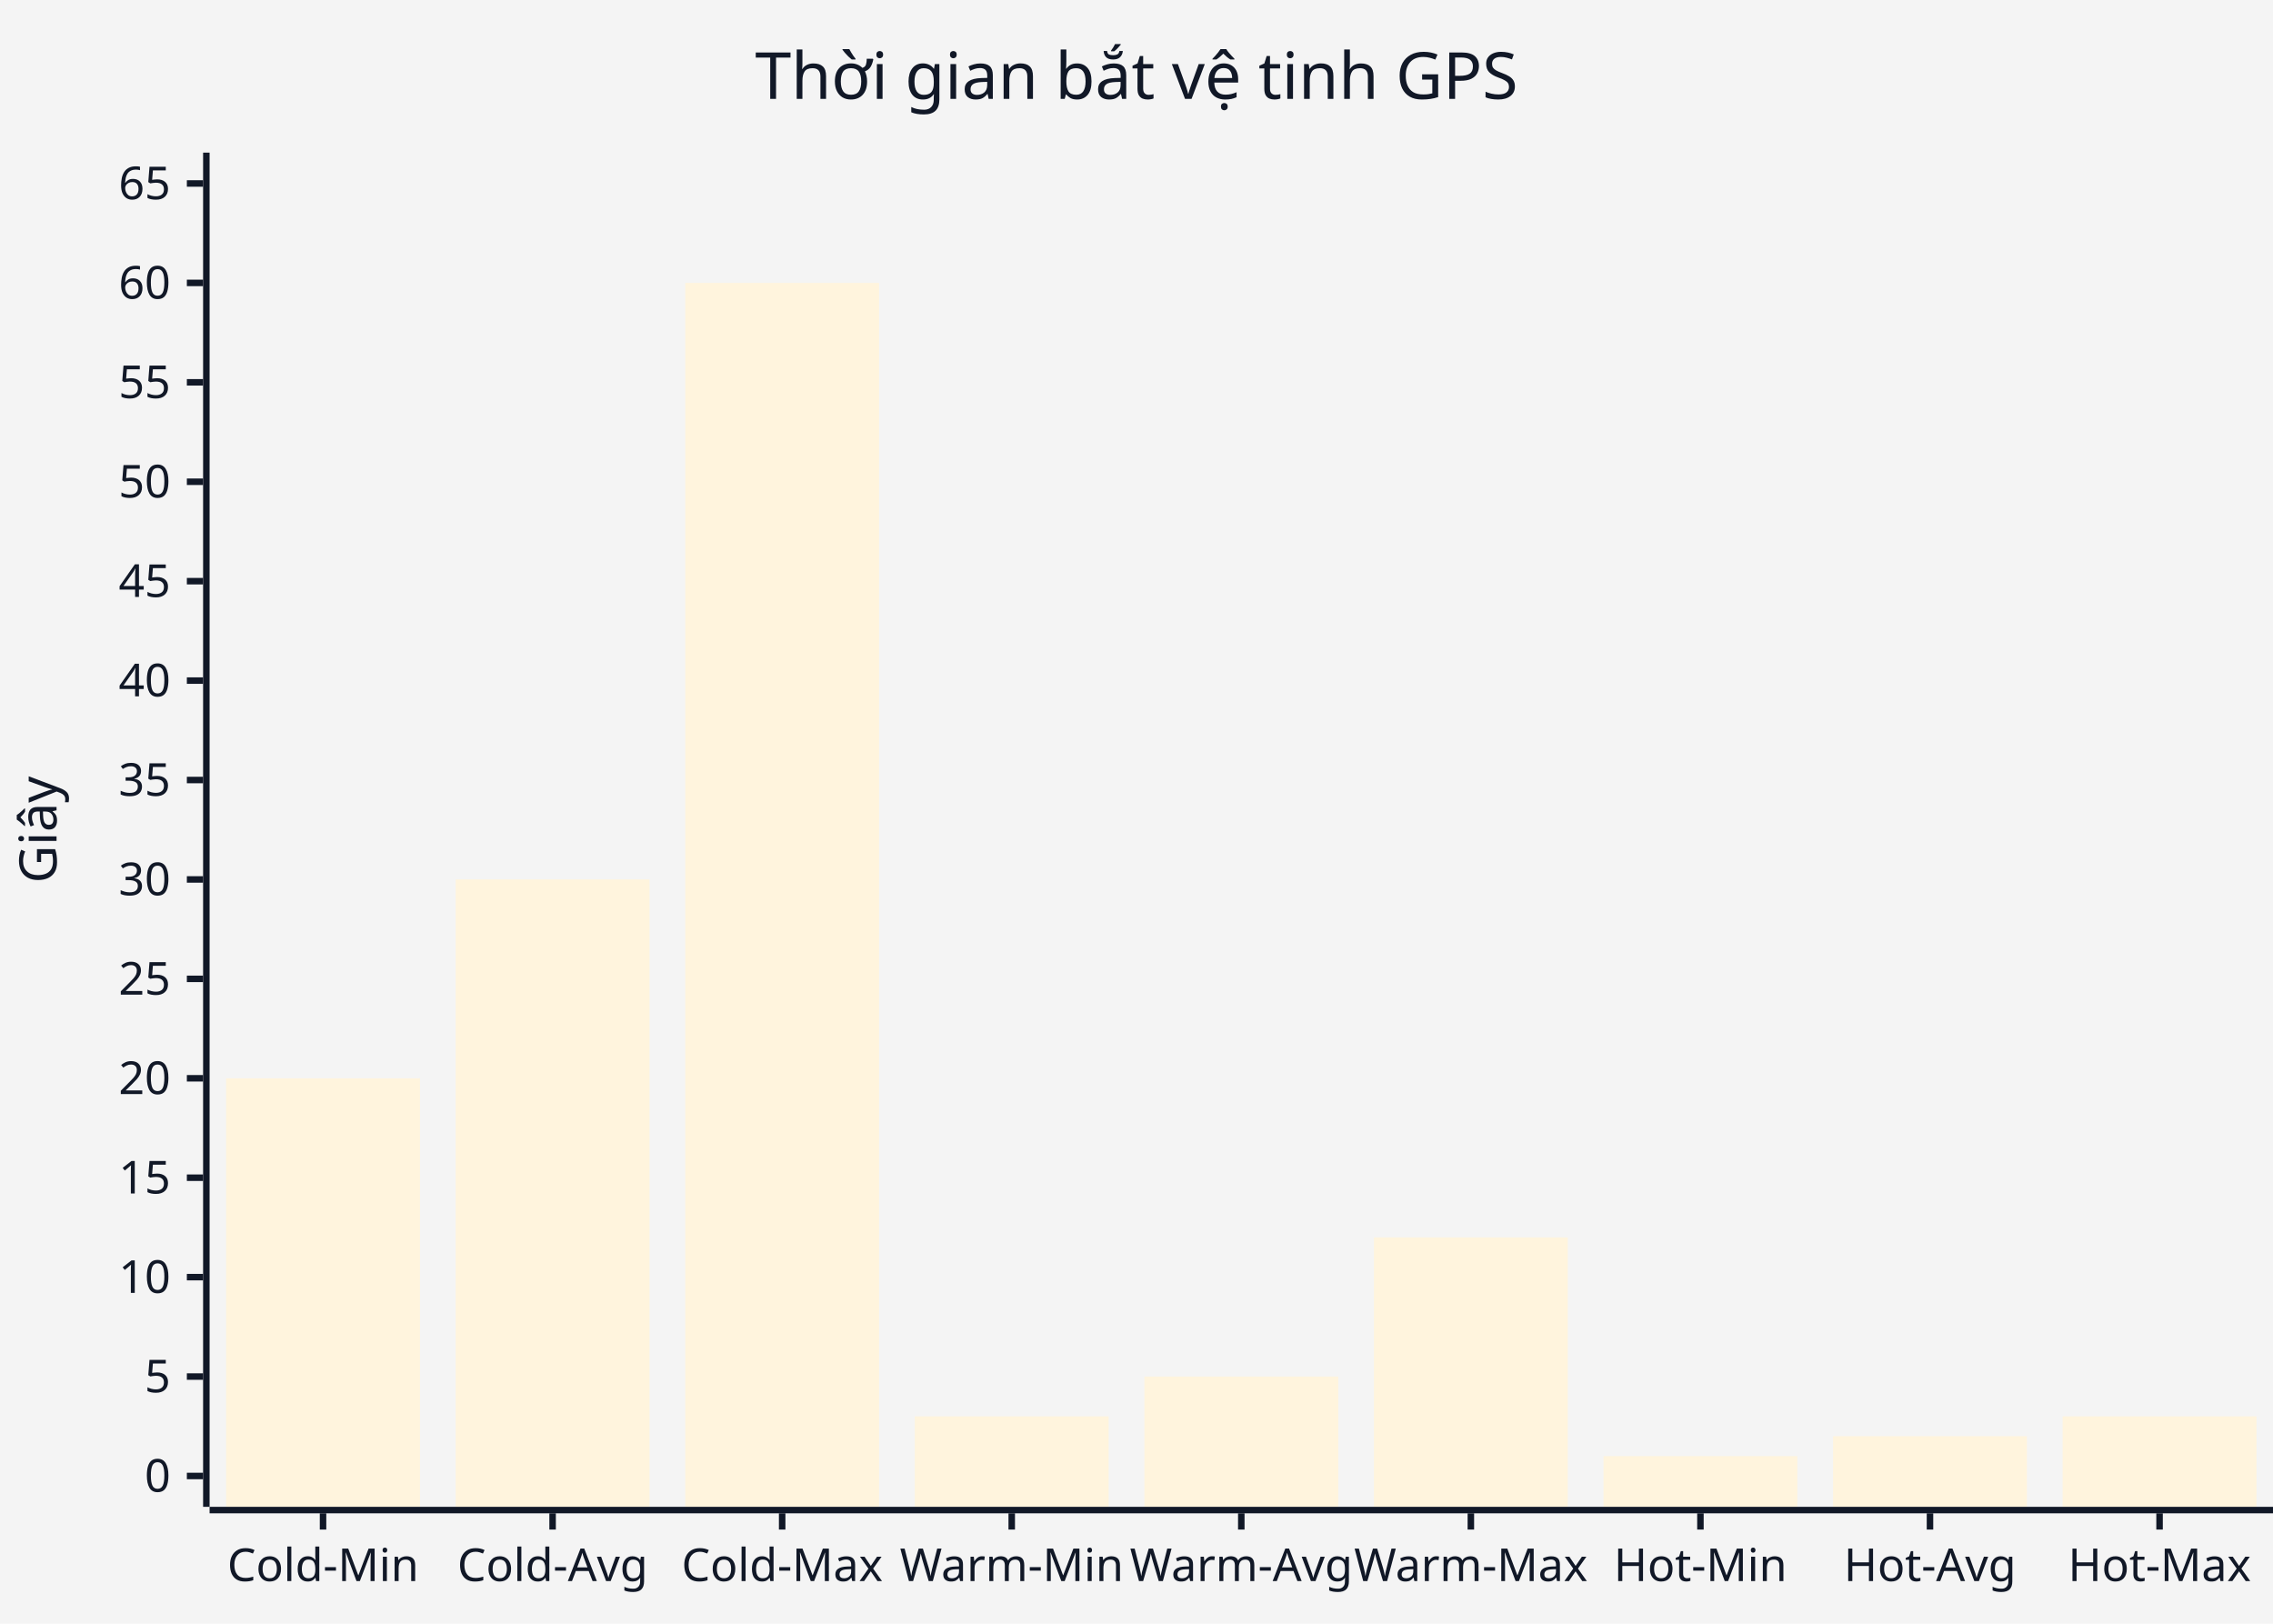
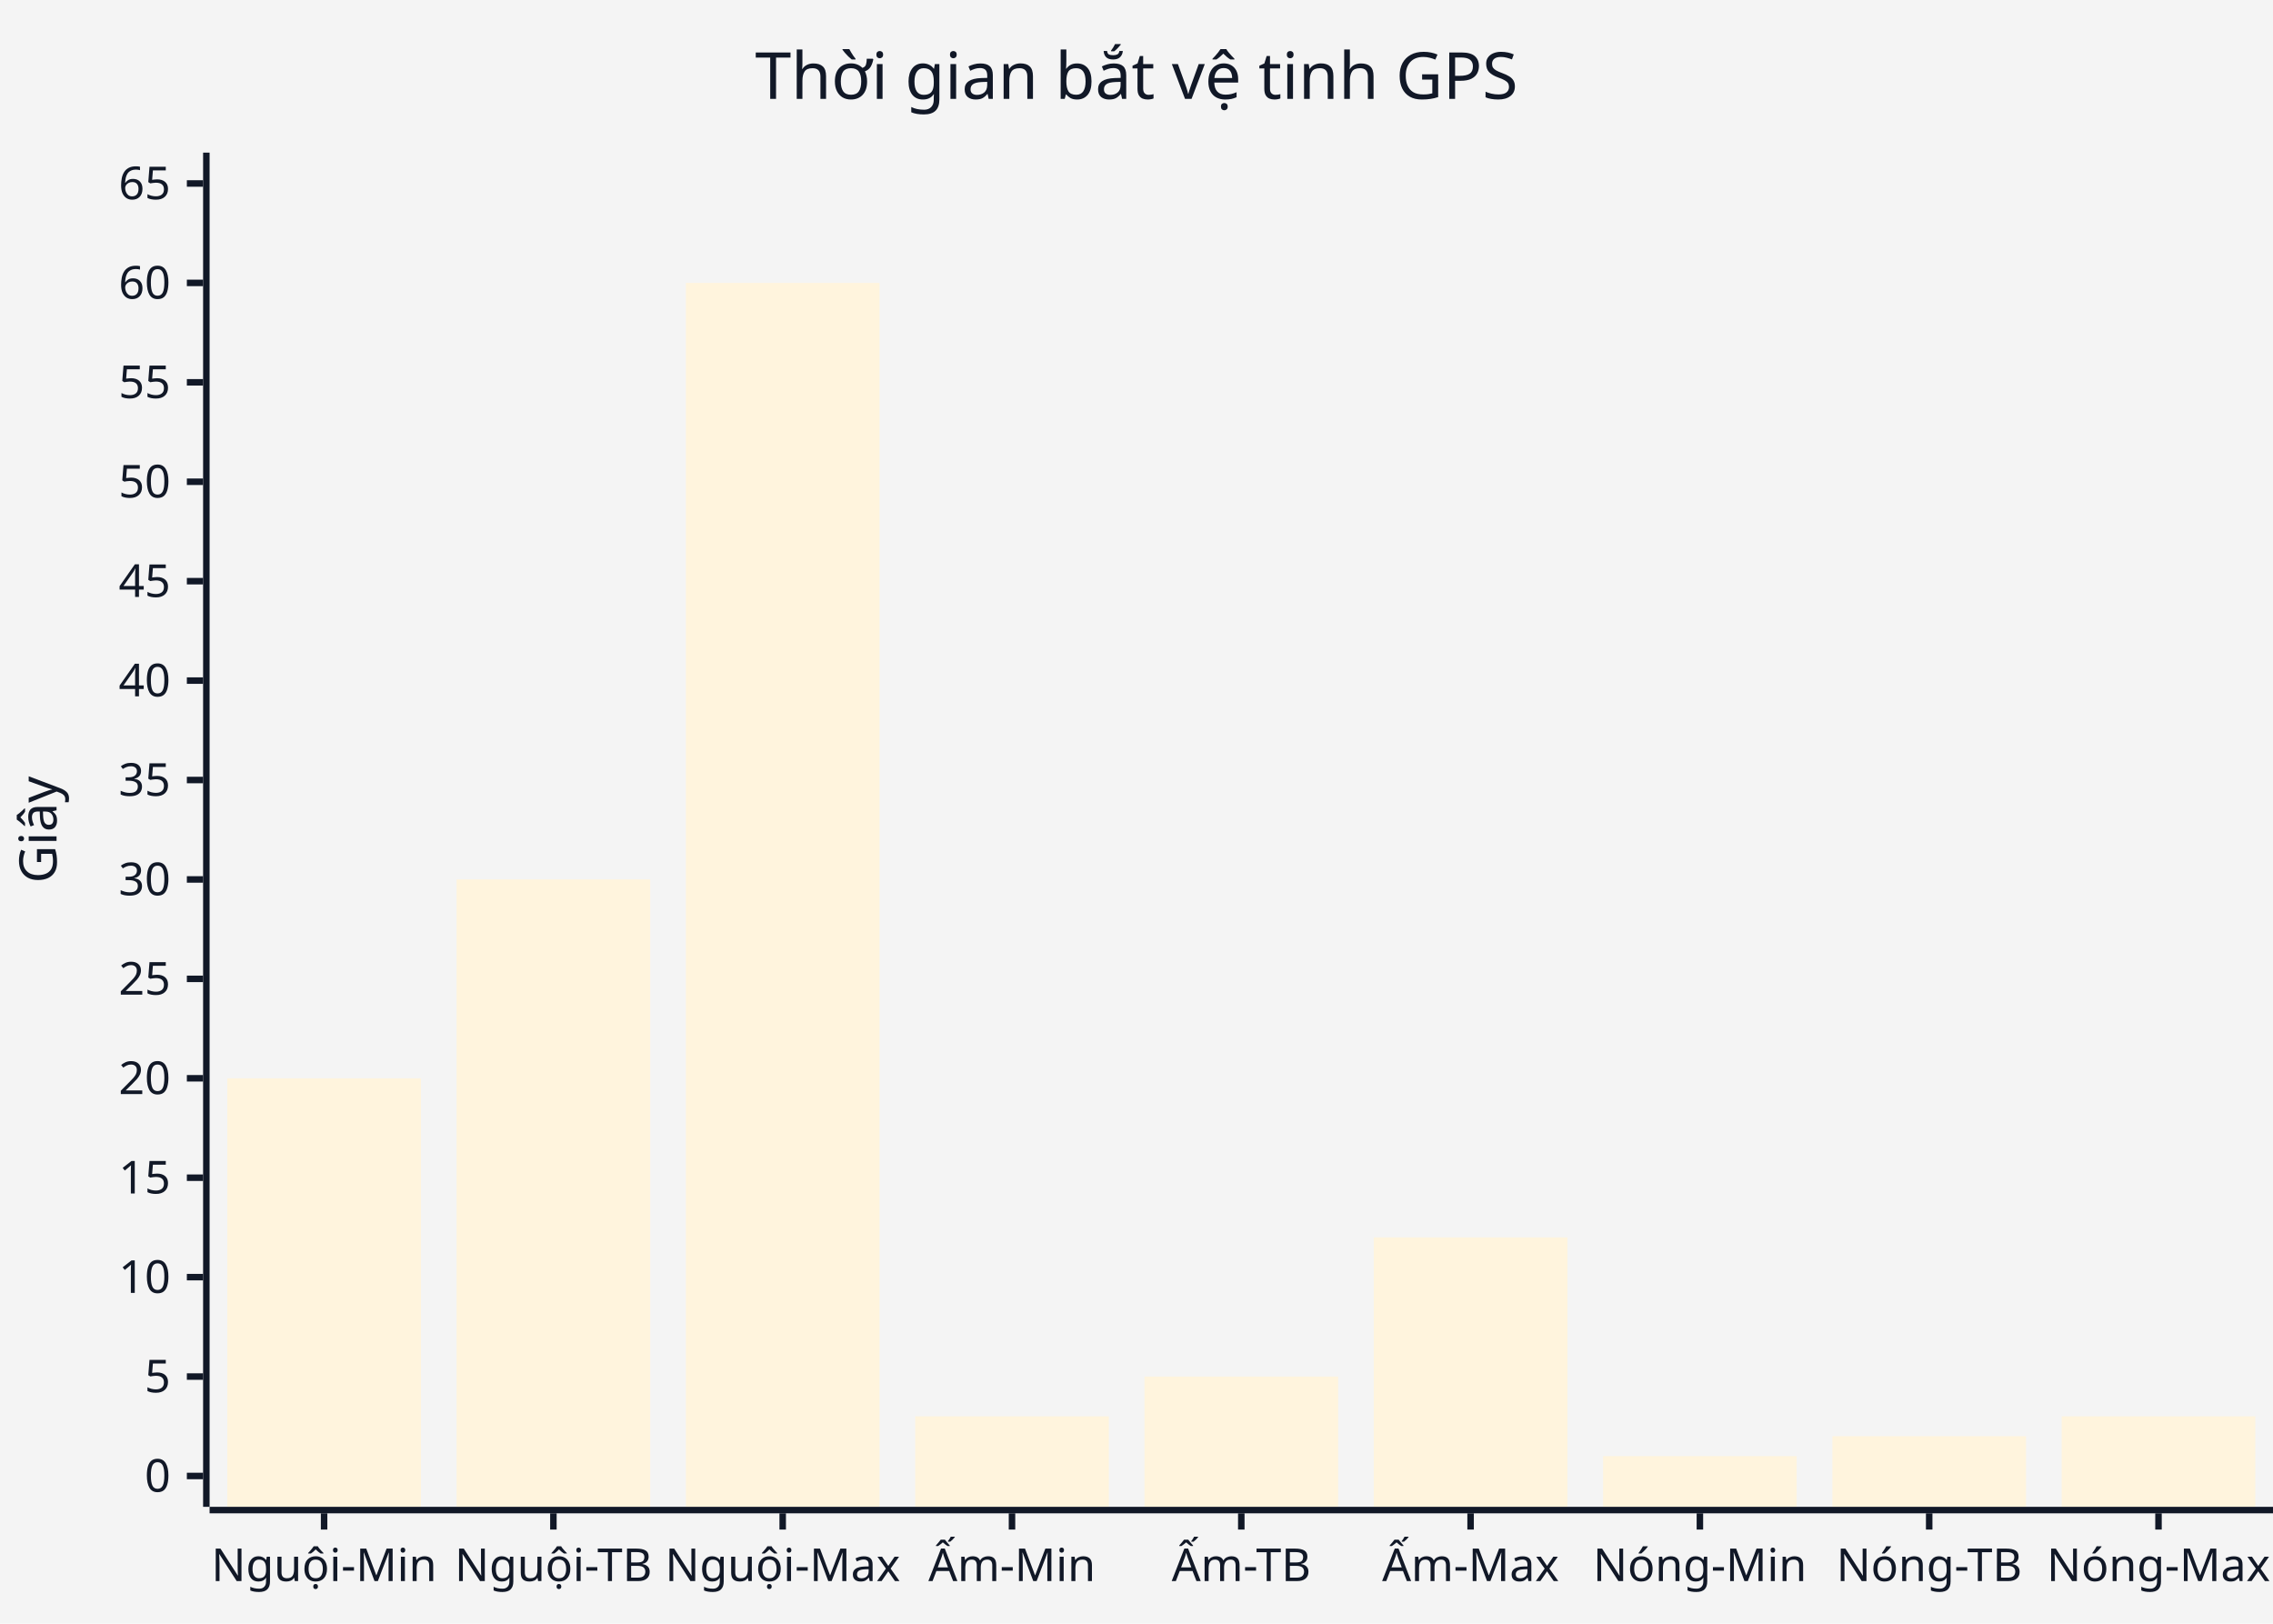
<svg xmlns="http://www.w3.org/2000/svg" id="my-svg" width="100%" style="max-width: 700px; background-color: white;" viewBox="0 0 700 500" role="graphics-document document" aria-roledescription="xychart">
  <style>#my-svg{font-family:Noto Sans,Segoe UI,Arial,sans-serif;font-size:22px;fill:#111827;}@keyframes edge-animation-frame{from{stroke-dashoffset:0;}}@keyframes dash{to{stroke-dashoffset:0;}}#my-svg .edge-animation-slow{stroke-dasharray:9,5!important;stroke-dashoffset:900;animation:dash 50s linear infinite;stroke-linecap:round;}#my-svg .edge-animation-fast{stroke-dasharray:9,5!important;stroke-dashoffset:900;animation:dash 20s linear infinite;stroke-linecap:round;}#my-svg .error-icon{fill:#eef2ff;}#my-svg .error-text{fill:#110d00;stroke:#110d00;}#my-svg .edge-thickness-normal{stroke-width:1px;}#my-svg .edge-thickness-thick{stroke-width:3.5px;}#my-svg .edge-pattern-solid{stroke-dasharray:0;}#my-svg .edge-thickness-invisible{stroke-width:0;fill:none;}#my-svg .edge-pattern-dashed{stroke-dasharray:3;}#my-svg .edge-pattern-dotted{stroke-dasharray:2;}#my-svg .marker{fill:#1f2937;stroke:#1f2937;}#my-svg .marker.cross{stroke:#1f2937;}#my-svg svg{font-family:Noto Sans,Segoe UI,Arial,sans-serif;font-size:22px;}#my-svg p{margin:0;}#my-svg :root{--mermaid-font-family:Noto Sans,Segoe UI,Arial,sans-serif;}</style>
  <g />
  <g class="main">
    <rect width="700" height="500" class="background" fill="#f4f4f4" />
    <g class="chart-title">
      <text x="0" y="0" fill="#111827" font-size="20" dominant-baseline="middle" text-anchor="middle" transform="translate(350, 23.5) rotate(0)">Thời gian bắt vệ tinh GPS</text>
    </g>
    <g class="plot">
      <g class="bar-plot-0">
-         <rect x="69.633" y="332.038" width="59.7" height="131.962" fill="#FFF4DD" stroke="#FFF4DD" stroke-width="0" />
-         <rect x="140.33" y="270.808" width="59.7" height="193.192" fill="#FFF4DD" stroke="#FFF4DD" stroke-width="0" />
-         <rect x="211.028" y="87.115" width="59.7" height="376.885" fill="#FFF4DD" stroke="#FFF4DD" stroke-width="0" />
-         <rect x="281.726" y="436.131" width="59.7" height="27.869" fill="#FFF4DD" stroke="#FFF4DD" stroke-width="0" />
-         <rect x="352.423" y="423.885" width="59.7" height="40.115" fill="#FFF4DD" stroke="#FFF4DD" stroke-width="0" />
-         <rect x="423.121" y="381.023" width="59.7" height="82.977" fill="#FFF4DD" stroke="#FFF4DD" stroke-width="0" />
-         <rect x="493.819" y="448.377" width="59.7" height="15.623" fill="#FFF4DD" stroke="#FFF4DD" stroke-width="0" />
-         <rect x="564.516" y="442.254" width="59.7" height="21.746" fill="#FFF4DD" stroke="#FFF4DD" stroke-width="0" />
-         <rect x="635.214" y="436.131" width="59.7" height="27.869" fill="#FFF4DD" stroke="#FFF4DD" stroke-width="0" />
+         <rect x="69.994" y="332.038" width="59.631" height="131.962" fill="#FFF4DD" stroke="#FFF4DD" stroke-width="0" />
+         <rect x="140.61" y="270.808" width="59.631" height="193.192" fill="#FFF4DD" stroke="#FFF4DD" stroke-width="0" />
+         <rect x="211.226" y="87.115" width="59.631" height="376.885" fill="#FFF4DD" stroke="#FFF4DD" stroke-width="0" />
+         <rect x="281.842" y="436.131" width="59.631" height="27.869" fill="#FFF4DD" stroke="#FFF4DD" stroke-width="0" />
+         <rect x="352.458" y="423.885" width="59.631" height="40.115" fill="#FFF4DD" stroke="#FFF4DD" stroke-width="0" />
+         <rect x="423.074" y="381.023" width="59.631" height="82.977" fill="#FFF4DD" stroke="#FFF4DD" stroke-width="0" />
+         <rect x="493.69" y="448.377" width="59.631" height="15.623" fill="#FFF4DD" stroke="#FFF4DD" stroke-width="0" />
+         <rect x="564.305" y="442.254" width="59.631" height="21.746" fill="#FFF4DD" stroke="#FFF4DD" stroke-width="0" />
+         <rect x="634.921" y="436.131" width="59.631" height="27.869" fill="#FFF4DD" stroke="#FFF4DD" stroke-width="0" />
      </g>
    </g>
    <g class="bottom-axis">
      <g class="axis-line">
        <path d="M 64.547,465 L 700,465" fill="none" stroke="#111827" stroke-width="2" />
      </g>
      <g class="label">
-         <text x="0" y="0" fill="#111827" font-size="14" dominant-baseline="text-before-edge" text-anchor="middle" transform="translate(99.48291, 476) rotate(0)">Cold-Min</text>
-         <text x="0" y="0" fill="#111827" font-size="14" dominant-baseline="text-before-edge" text-anchor="middle" transform="translate(170.1805, 476) rotate(0)">Cold-Avg</text>
-         <text x="0" y="0" fill="#111827" font-size="14" dominant-baseline="text-before-edge" text-anchor="middle" transform="translate(240.8782, 476) rotate(0)">Cold-Max</text>
-         <text x="0" y="0" fill="#111827" font-size="14" dominant-baseline="text-before-edge" text-anchor="middle" transform="translate(311.5758, 476) rotate(0)">Warm-Min</text>
-         <text x="0" y="0" fill="#111827" font-size="14" dominant-baseline="text-before-edge" text-anchor="middle" transform="translate(382.2734, 476) rotate(0)">Warm-Avg</text>
-         <text x="0" y="0" fill="#111827" font-size="14" dominant-baseline="text-before-edge" text-anchor="middle" transform="translate(452.9711, 476) rotate(0)">Warm-Max</text>
-         <text x="0" y="0" fill="#111827" font-size="14" dominant-baseline="text-before-edge" text-anchor="middle" transform="translate(523.6687, 476) rotate(0)">Hot-Min</text>
-         <text x="0" y="0" fill="#111827" font-size="14" dominant-baseline="text-before-edge" text-anchor="middle" transform="translate(594.3663, 476) rotate(0)">Hot-Avg</text>
-         <text x="0" y="0" fill="#111827" font-size="14" dominant-baseline="text-before-edge" text-anchor="middle" transform="translate(665.064, 476) rotate(0)">Hot-Max</text>
+         <text x="0" y="0" fill="#111827" font-size="14" dominant-baseline="text-before-edge" text-anchor="middle" transform="translate(99.81006, 476) rotate(0)">Nguội-Min</text>
+         <text x="0" y="0" fill="#111827" font-size="14" dominant-baseline="text-before-edge" text-anchor="middle" transform="translate(170.4259, 476) rotate(0)">Nguội-TB</text>
+         <text x="0" y="0" fill="#111827" font-size="14" dominant-baseline="text-before-edge" text-anchor="middle" transform="translate(241.0417, 476) rotate(0)">Nguội-Max</text>
+         <text x="0" y="0" fill="#111827" font-size="14" dominant-baseline="text-before-edge" text-anchor="middle" transform="translate(311.6576, 476) rotate(0)">Ấm-Min</text>
+         <text x="0" y="0" fill="#111827" font-size="14" dominant-baseline="text-before-edge" text-anchor="middle" transform="translate(382.2734, 476) rotate(0)">Ấm-TB</text>
+         <text x="0" y="0" fill="#111827" font-size="14" dominant-baseline="text-before-edge" text-anchor="middle" transform="translate(452.8893, 476) rotate(0)">Ấm-Max</text>
+         <text x="0" y="0" fill="#111827" font-size="14" dominant-baseline="text-before-edge" text-anchor="middle" transform="translate(523.5051, 476) rotate(0)">Nóng-Min</text>
+         <text x="0" y="0" fill="#111827" font-size="14" dominant-baseline="text-before-edge" text-anchor="middle" transform="translate(594.121, 476) rotate(0)">Nóng-TB</text>
+         <text x="0" y="0" fill="#111827" font-size="14" dominant-baseline="text-before-edge" text-anchor="middle" transform="translate(664.7368, 476) rotate(0)">Nóng-Max</text>
      </g>
      <g class="ticks">
-         <path d="M 99.483,466 L 99.483,471" fill="none" stroke="#111827" stroke-width="2" />
-         <path d="M 170.181,466 L 170.181,471" fill="none" stroke="#111827" stroke-width="2" />
-         <path d="M 240.878,466 L 240.878,471" fill="none" stroke="#111827" stroke-width="2" />
-         <path d="M 311.576,466 L 311.576,471" fill="none" stroke="#111827" stroke-width="2" />
+         <path d="M 99.81,466 L 99.81,471" fill="none" stroke="#111827" stroke-width="2" />
+         <path d="M 170.426,466 L 170.426,471" fill="none" stroke="#111827" stroke-width="2" />
+         <path d="M 241.042,466 L 241.042,471" fill="none" stroke="#111827" stroke-width="2" />
+         <path d="M 311.658,466 L 311.658,471" fill="none" stroke="#111827" stroke-width="2" />
        <path d="M 382.273,466 L 382.273,471" fill="none" stroke="#111827" stroke-width="2" />
-         <path d="M 452.971,466 L 452.971,471" fill="none" stroke="#111827" stroke-width="2" />
-         <path d="M 523.669,466 L 523.669,471" fill="none" stroke="#111827" stroke-width="2" />
-         <path d="M 594.366,466 L 594.366,471" fill="none" stroke="#111827" stroke-width="2" />
-         <path d="M 665.064,466 L 665.064,471" fill="none" stroke="#111827" stroke-width="2" />
+         <path d="M 452.889,466 L 452.889,471" fill="none" stroke="#111827" stroke-width="2" />
+         <path d="M 523.505,466 L 523.505,471" fill="none" stroke="#111827" stroke-width="2" />
+         <path d="M 594.121,466 L 594.121,471" fill="none" stroke="#111827" stroke-width="2" />
+         <path d="M 664.737,466 L 664.737,471" fill="none" stroke="#111827" stroke-width="2" />
      </g>
    </g>
    <g class="left-axis">
      <g class="axisl-line">
        <path d="M 63.547,47 L 63.547,464" fill="none" stroke="#111827" stroke-width="2" />
      </g>
      <g class="label">
        <text x="0" y="0" fill="#111827" font-size="14" dominant-baseline="middle" text-anchor="end" transform="translate(52.54688, 56.5) rotate(0)">65</text>
        <text x="0" y="0" fill="#111827" font-size="14" dominant-baseline="middle" text-anchor="end" transform="translate(52.54688, 87.11538) rotate(0)">60</text>
        <text x="0" y="0" fill="#111827" font-size="14" dominant-baseline="middle" text-anchor="end" transform="translate(52.54688, 117.7308) rotate(0)">55</text>
        <text x="0" y="0" fill="#111827" font-size="14" dominant-baseline="middle" text-anchor="end" transform="translate(52.54688, 148.3462) rotate(0)">50</text>
        <text x="0" y="0" fill="#111827" font-size="14" dominant-baseline="middle" text-anchor="end" transform="translate(52.54688, 178.9615) rotate(0)">45</text>
        <text x="0" y="0" fill="#111827" font-size="14" dominant-baseline="middle" text-anchor="end" transform="translate(52.54688, 209.5769) rotate(0)">40</text>
        <text x="0" y="0" fill="#111827" font-size="14" dominant-baseline="middle" text-anchor="end" transform="translate(52.54688, 240.1923) rotate(0)">35</text>
        <text x="0" y="0" fill="#111827" font-size="14" dominant-baseline="middle" text-anchor="end" transform="translate(52.54688, 270.8077) rotate(0)">30</text>
        <text x="0" y="0" fill="#111827" font-size="14" dominant-baseline="middle" text-anchor="end" transform="translate(52.54688, 301.4231) rotate(0)">25</text>
        <text x="0" y="0" fill="#111827" font-size="14" dominant-baseline="middle" text-anchor="end" transform="translate(52.54688, 332.0385) rotate(0)">20</text>
        <text x="0" y="0" fill="#111827" font-size="14" dominant-baseline="middle" text-anchor="end" transform="translate(52.54688, 362.6538) rotate(0)">15</text>
        <text x="0" y="0" fill="#111827" font-size="14" dominant-baseline="middle" text-anchor="end" transform="translate(52.54688, 393.2692) rotate(0)">10</text>
        <text x="0" y="0" fill="#111827" font-size="14" dominant-baseline="middle" text-anchor="end" transform="translate(52.54688, 423.8846) rotate(0)">5</text>
        <text x="0" y="0" fill="#111827" font-size="14" dominant-baseline="middle" text-anchor="end" transform="translate(52.54688, 454.5) rotate(0)">0</text>
      </g>
      <g class="ticks">
        <path d="M 62.547,56.5 L 57.547,56.5" fill="none" stroke="#111827" stroke-width="2" />
        <path d="M 62.547,87.115 L 57.547,87.115" fill="none" stroke="#111827" stroke-width="2" />
        <path d="M 62.547,117.731 L 57.547,117.731" fill="none" stroke="#111827" stroke-width="2" />
        <path d="M 62.547,148.346 L 57.547,148.346" fill="none" stroke="#111827" stroke-width="2" />
        <path d="M 62.547,178.962 L 57.547,178.962" fill="none" stroke="#111827" stroke-width="2" />
        <path d="M 62.547,209.577 L 57.547,209.577" fill="none" stroke="#111827" stroke-width="2" />
        <path d="M 62.547,240.192 L 57.547,240.192" fill="none" stroke="#111827" stroke-width="2" />
        <path d="M 62.547,270.808 L 57.547,270.808" fill="none" stroke="#111827" stroke-width="2" />
        <path d="M 62.547,301.423 L 57.547,301.423" fill="none" stroke="#111827" stroke-width="2" />
        <path d="M 62.547,332.038 L 57.547,332.038" fill="none" stroke="#111827" stroke-width="2" />
        <path d="M 62.547,362.654 L 57.547,362.654" fill="none" stroke="#111827" stroke-width="2" />
        <path d="M 62.547,393.269 L 57.547,393.269" fill="none" stroke="#111827" stroke-width="2" />
        <path d="M 62.547,423.885 L 57.547,423.885" fill="none" stroke="#111827" stroke-width="2" />
        <path d="M 62.547,454.5 L 57.547,454.5" fill="none" stroke="#111827" stroke-width="2" />
      </g>
      <g class="title">
        <text x="0" y="0" fill="#111827" font-size="16" dominant-baseline="text-before-edge" text-anchor="middle" transform="translate(5, 255.5) rotate(270)">Giây</text>
      </g>
    </g>
  </g>
  <g class="mermaid-tmp-group" />
</svg>
